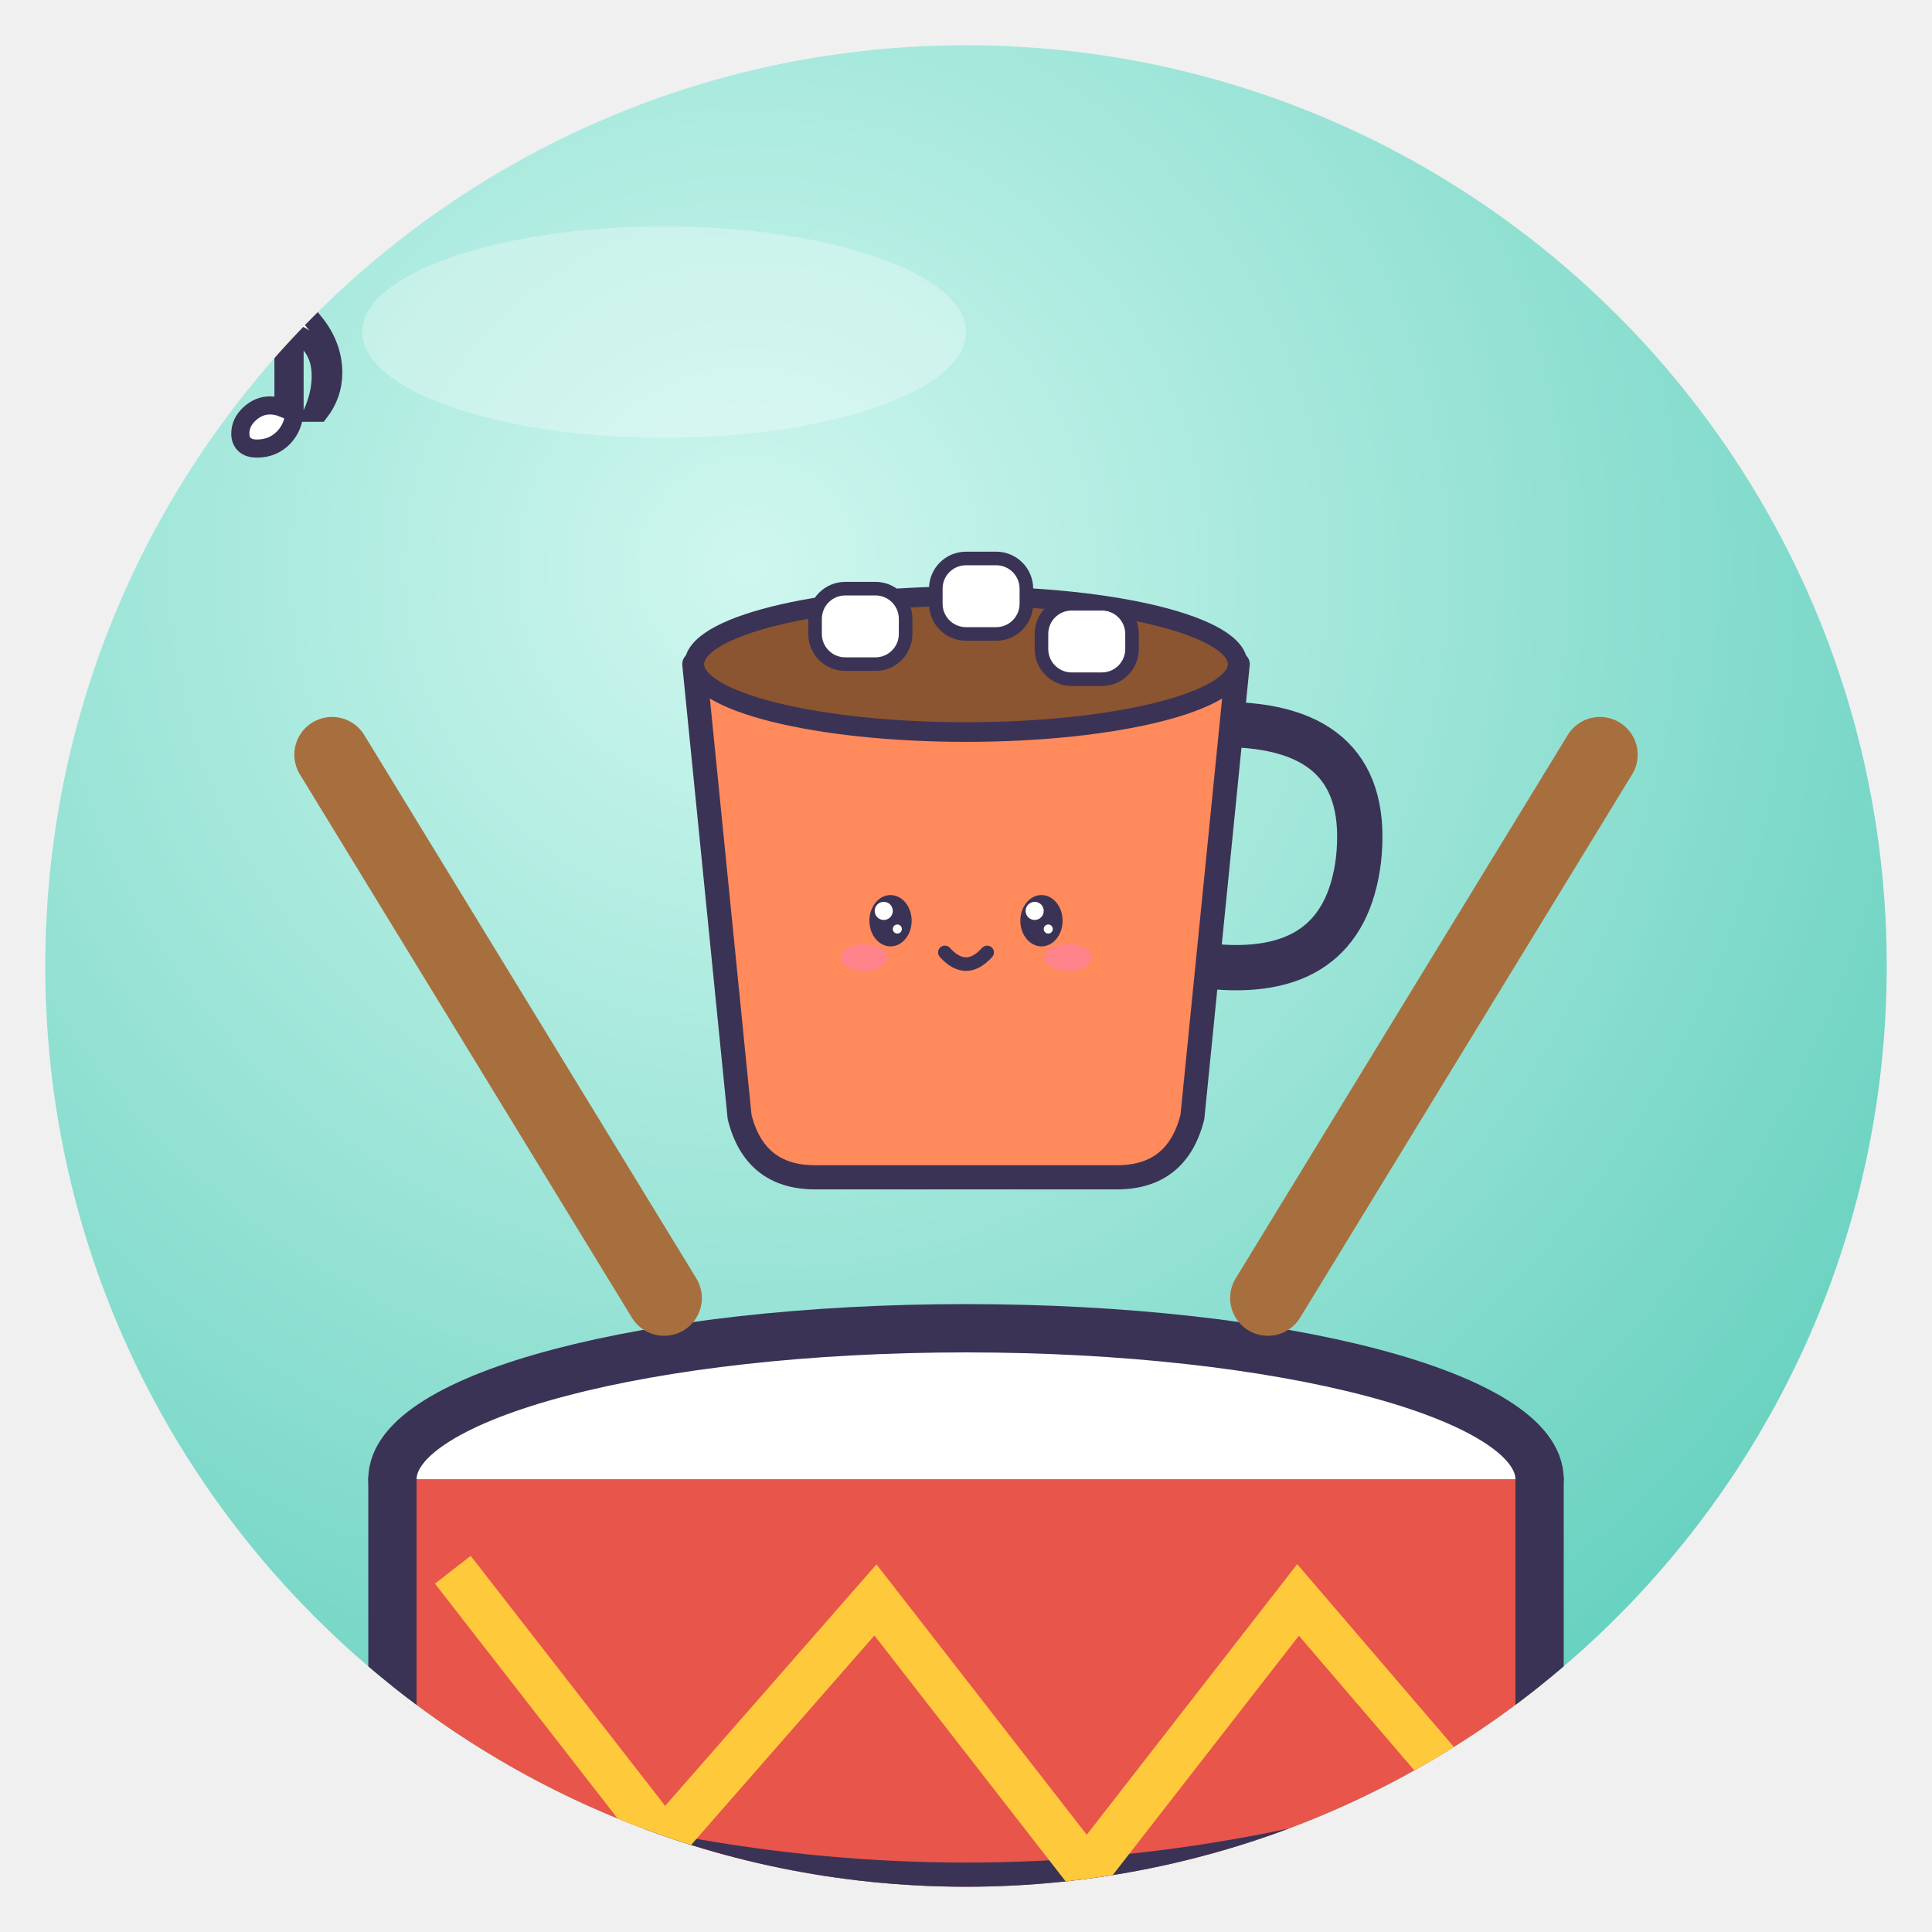
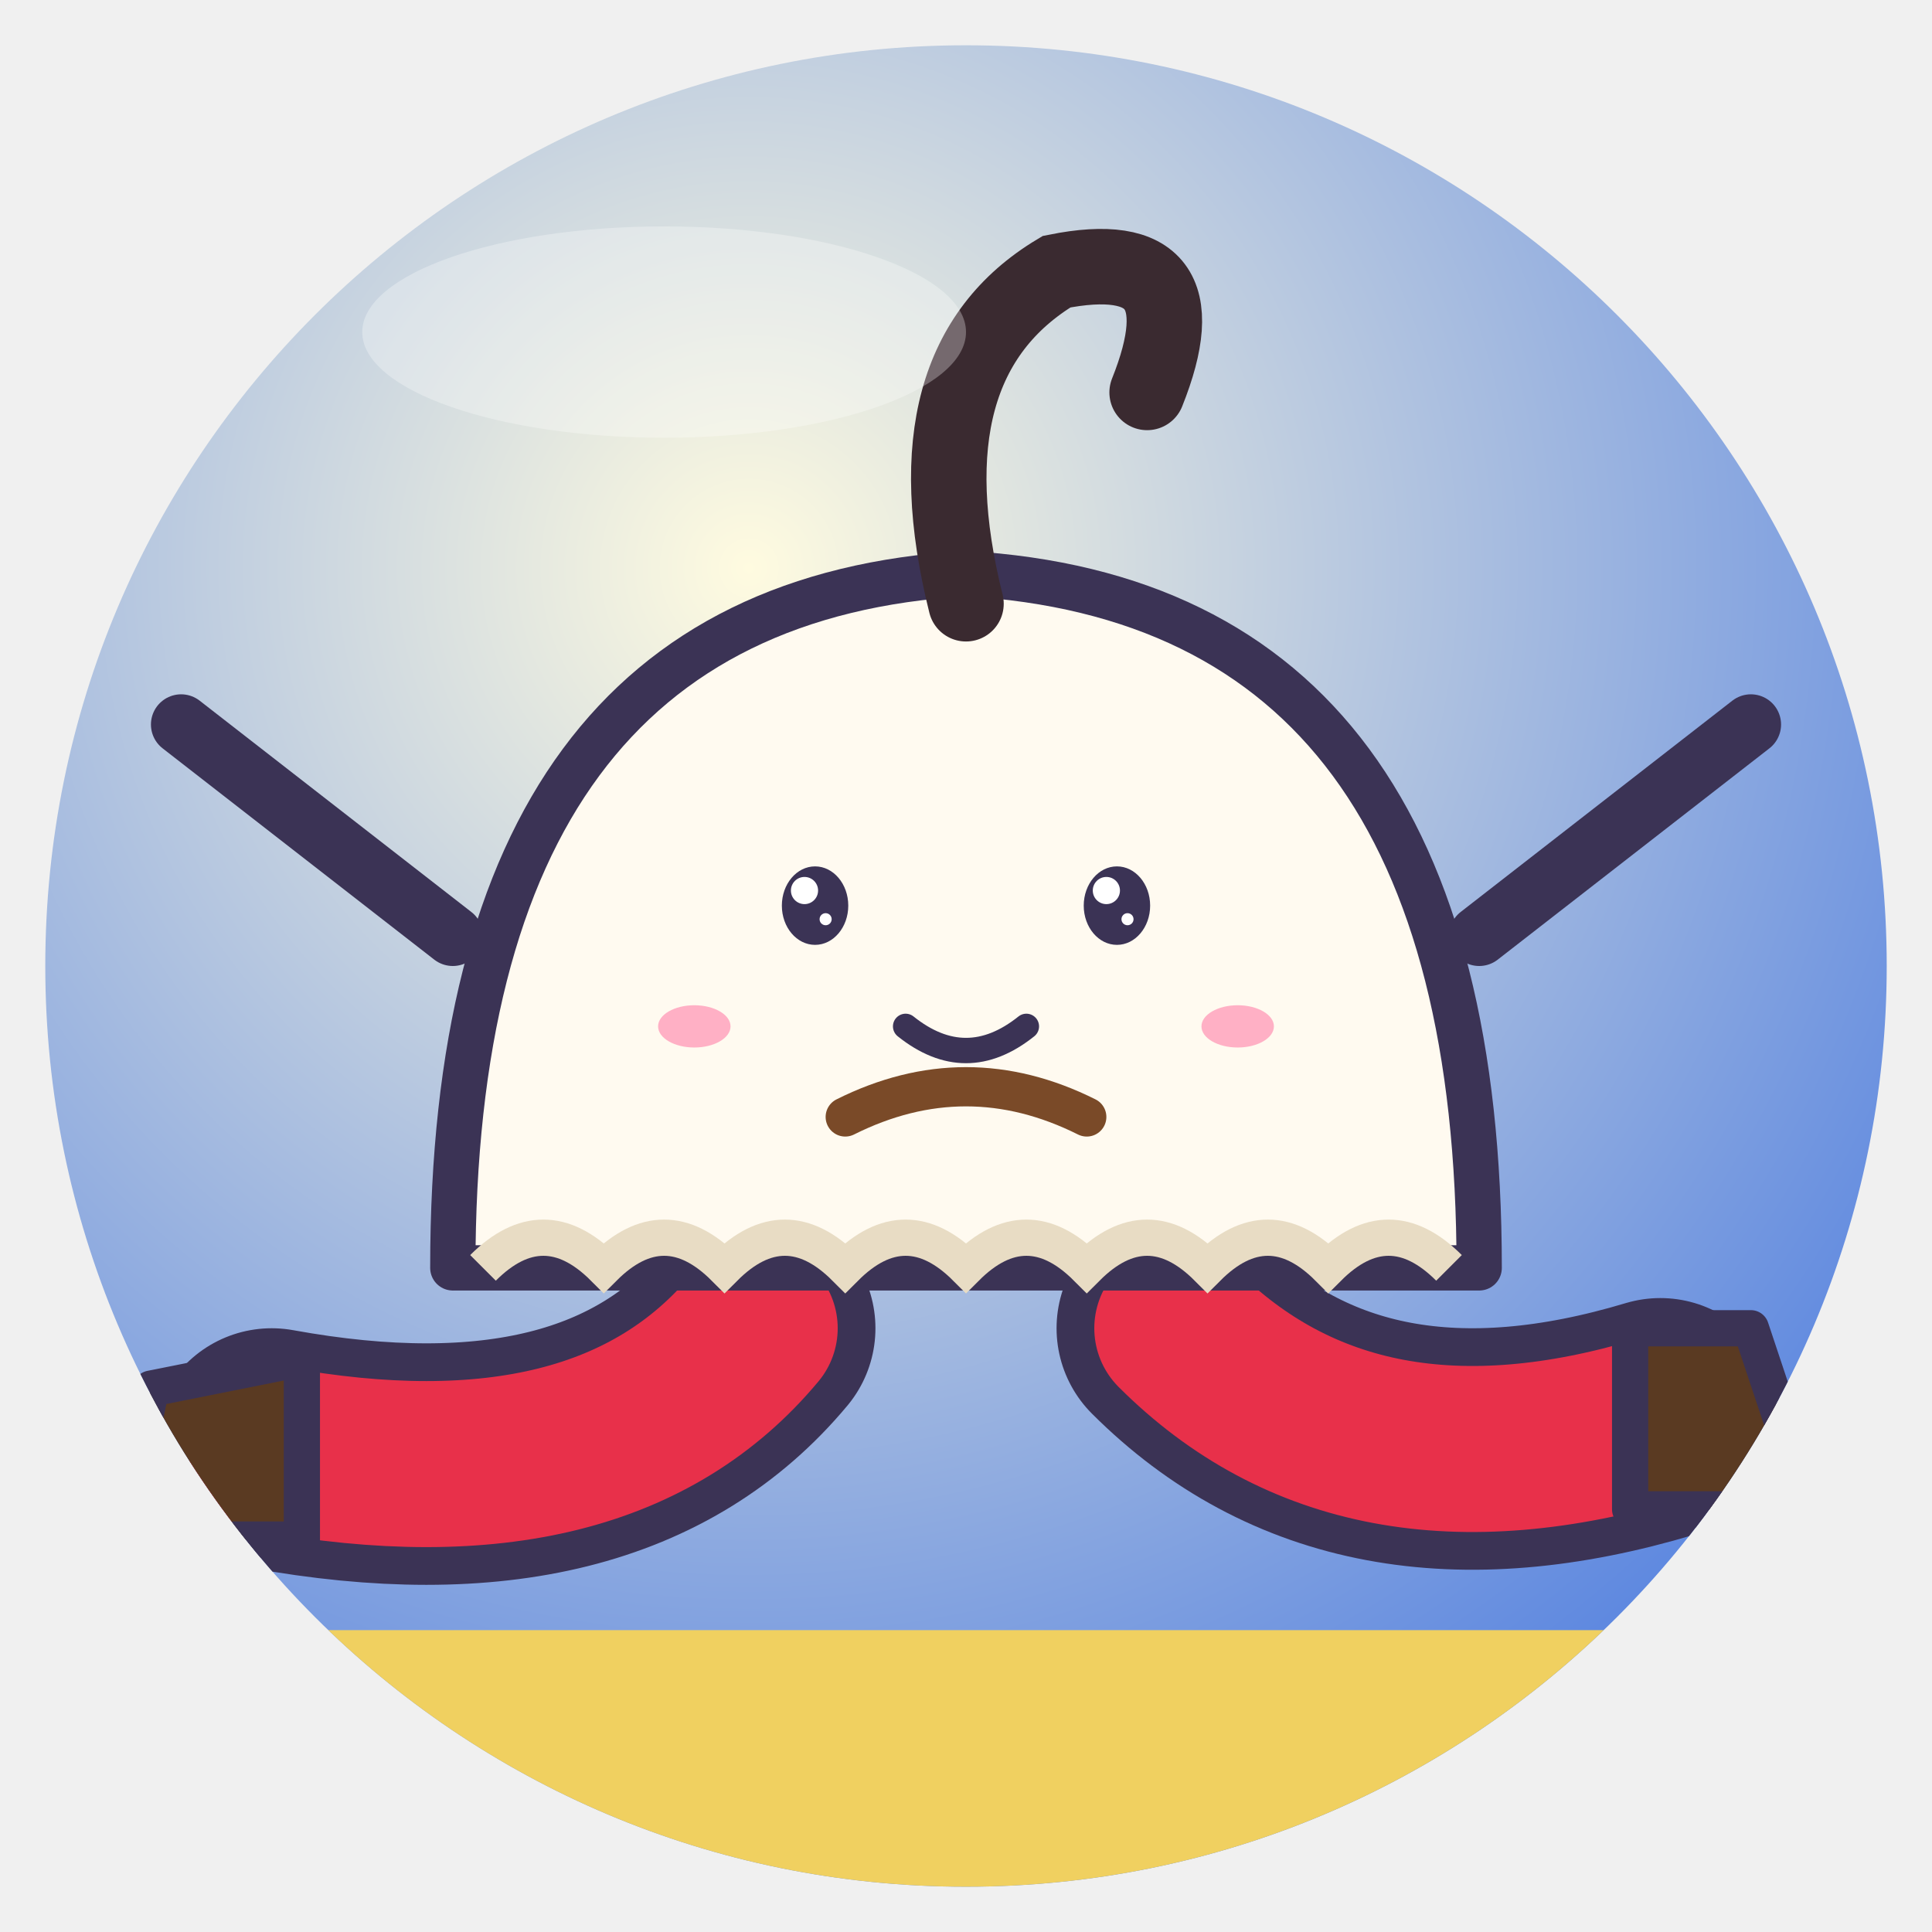
<svg xmlns="http://www.w3.org/2000/svg" viewBox="0 0 128 128" width="128" height="128">
  <defs>
    <radialGradient id="g" cx="38%" cy="28%" r="85%">
-       <stop offset="0" stop-color="#CFF7EF" />
-       <stop offset="1" stop-color="#5CCDBA" />
+       <stop offset="0" stop-color="#FFFBE0" />
+       <stop offset="1" stop-color="#4A7AE0" />
    </radialGradient>
    <clipPath id="c">
      <circle cx="64" cy="64" r="61" />
    </clipPath>
  </defs>
  <circle cx="64" cy="64" r="61" fill="url(#g)" />
  <g clip-path="url(#c)">
-     <ellipse cx="64" cy="98" rx="38" ry="10" fill="#fff" stroke="#3B3355" stroke-width="3.2" stroke-linejoin="round" stroke-linecap="round" />
-     <path d="M26 98 V118 Q64 132 102 118 V98" fill="#E8554A" stroke="#3B3355" stroke-width="3.2" stroke-linejoin="round" stroke-linecap="round" />
-     <path d="M30 104 L44 122 L58 106 L72 124 L86 106 L98 120" fill="none" stroke="#FFC93C" stroke-width="3" />
-     <g transform="translate(64 54) rotate(0) scale(0.5 0.5) translate(-64 -64)">
-       <path d="M98 52 Q118 52 116 70 Q114 86 96 84" fill="none" stroke="#3B3355" stroke-linejoin="round" stroke-linecap="round" stroke-width="6" />
-       <path d="M28 44 H100 L94 104 Q92 112 84 112 H44 Q36 112 34 104Z" fill="#FF8A5C" stroke="#3B3355" stroke-width="3.2" stroke-linejoin="round" stroke-linecap="round" />
-       <ellipse cx="64" cy="44" rx="36" ry="9" fill="#8A5530" stroke="#3B3355" stroke-linejoin="round" stroke-linecap="round" stroke-width="2.6" />
-       <rect x="44" y="34" width="12" height="10" rx="4" fill="#fff" stroke="#3B3355" stroke-linejoin="round" stroke-linecap="round" stroke-width="1.8" />
-       <rect x="60" y="30" width="12" height="10" rx="4" fill="#fff" stroke="#3B3355" stroke-linejoin="round" stroke-linecap="round" stroke-width="1.8" />
-       <rect x="74" y="36" width="12" height="10" rx="4" fill="#fff" stroke="#3B3355" stroke-linejoin="round" stroke-linecap="round" stroke-width="1.8" />
-       <ellipse cx="54" cy="78" rx="2.8" ry="3.4" fill="#3B3355" />
-       <circle cx="53.1" cy="76.7" r="1.2" fill="#fff" />
-       <circle cx="54.9" cy="79.1" r="0.6" fill="#fff" />
-       <ellipse cx="74" cy="78" rx="2.8" ry="3.4" fill="#3B3355" />
-       <circle cx="73.1" cy="76.7" r="1.2" fill="#fff" />
-       <circle cx="74.9" cy="79.1" r="0.6" fill="#fff" />
-       <ellipse cx="50.5" cy="82.9" rx="3.1" ry="1.8" fill="#FF7FA8" opacity=".6" />
-       <ellipse cx="77.5" cy="82.9" rx="3.1" ry="1.8" fill="#FF7FA8" opacity=".6" />
-       <path d="M61.2 82.2 Q64 85.3 66.8 82.2" fill="none" stroke="#3B3355" stroke-linejoin="round" stroke-linecap="round" stroke-width="1.8" />
-     </g>
-     <path d="M22 50 L44 86 M106 50 L84 86" stroke="#A86F3E" stroke-width="5" stroke-linecap="round" />
-     <text x="14" y="30" font-family="Arial" font-weight="700" font-size="20" fill="#fff" stroke="#3B3355" stroke-width="1.2">♪</text>
+     <path d="M0 108 H128 V128 H0Z" fill="#F0D060" />
+     <path d="M50 88 Q40 100 18 96 M78 88 Q90 100 110 94" fill="none" stroke="#3B3355" stroke-width="16" stroke-linecap="round" />
+     <path d="M50 88 Q40 100 18 96 M78 88 Q90 100 110 94" fill="none" stroke="#E8304A" stroke-width="11" stroke-linecap="round" />
+     <path d="M10 92 L20 90 L20 102 L8 102Z M116 88 L108 88 L108 100 L120 100Z" fill="#5A3A22" stroke="#3B3355" stroke-linejoin="round" stroke-linecap="round" stroke-width="2.4" />
+     <path d="M30 84 Q30 40 64 38 Q98 40 98 84Z" fill="#FFFAF0" stroke="#3B3355" stroke-linejoin="round" stroke-linecap="round" stroke-width="3" />
+     <path d="M32 84 Q36 80 40 84 Q44 80 48 84 Q52 80 56 84 Q60 80 64 84 Q68 80 72 84 Q76 80 80 84 Q84 80 88 84 Q92 80 96 84" fill="none" stroke="#E8DCC4" stroke-width="2.4" />
+     <path d="M64 40 Q60 24 70 18 Q80 16 76 26" fill="none" stroke="#3A2A30" stroke-width="5" stroke-linecap="round" />
+     <path d="M30 62 L12 48 M98 62 L116 48" stroke="#3B3355" stroke-linejoin="round" stroke-linecap="round" stroke-width="4" />
+     <ellipse cx="54" cy="60" rx="2.2" ry="2.6" fill="#3B3355" />
+     <circle cx="53.3" cy="59.0" r="0.9" fill="#fff" />
+     <circle cx="54.7" cy="60.9" r="0.4" fill="#fff" />
+     <ellipse cx="74" cy="60" rx="2.2" ry="2.6" fill="#3B3355" />
+     <circle cx="73.3" cy="59.0" r="0.9" fill="#fff" />
+     <circle cx="74.7" cy="60.9" r="0.4" fill="#fff" />
+     <path d="M60 68 Q64 71.2 68 68" fill="none" stroke="#3B3355" stroke-linejoin="round" stroke-linecap="round" stroke-width="1.68" />
+     <ellipse cx="46" cy="68" rx="2.4" ry="1.4" fill="#FF7FA8" opacity=".6" />
+     <ellipse cx="82" cy="68" rx="2.4" ry="1.4" fill="#FF7FA8" opacity=".6" />
+     <path d="M56 74 Q64 70 72 74" fill="none" stroke="#7A4A28" stroke-width="2.6" stroke-linecap="round" />
  </g>
  <ellipse cx="44" cy="22" rx="20" ry="7" fill="#fff" opacity=".3" />
</svg>
